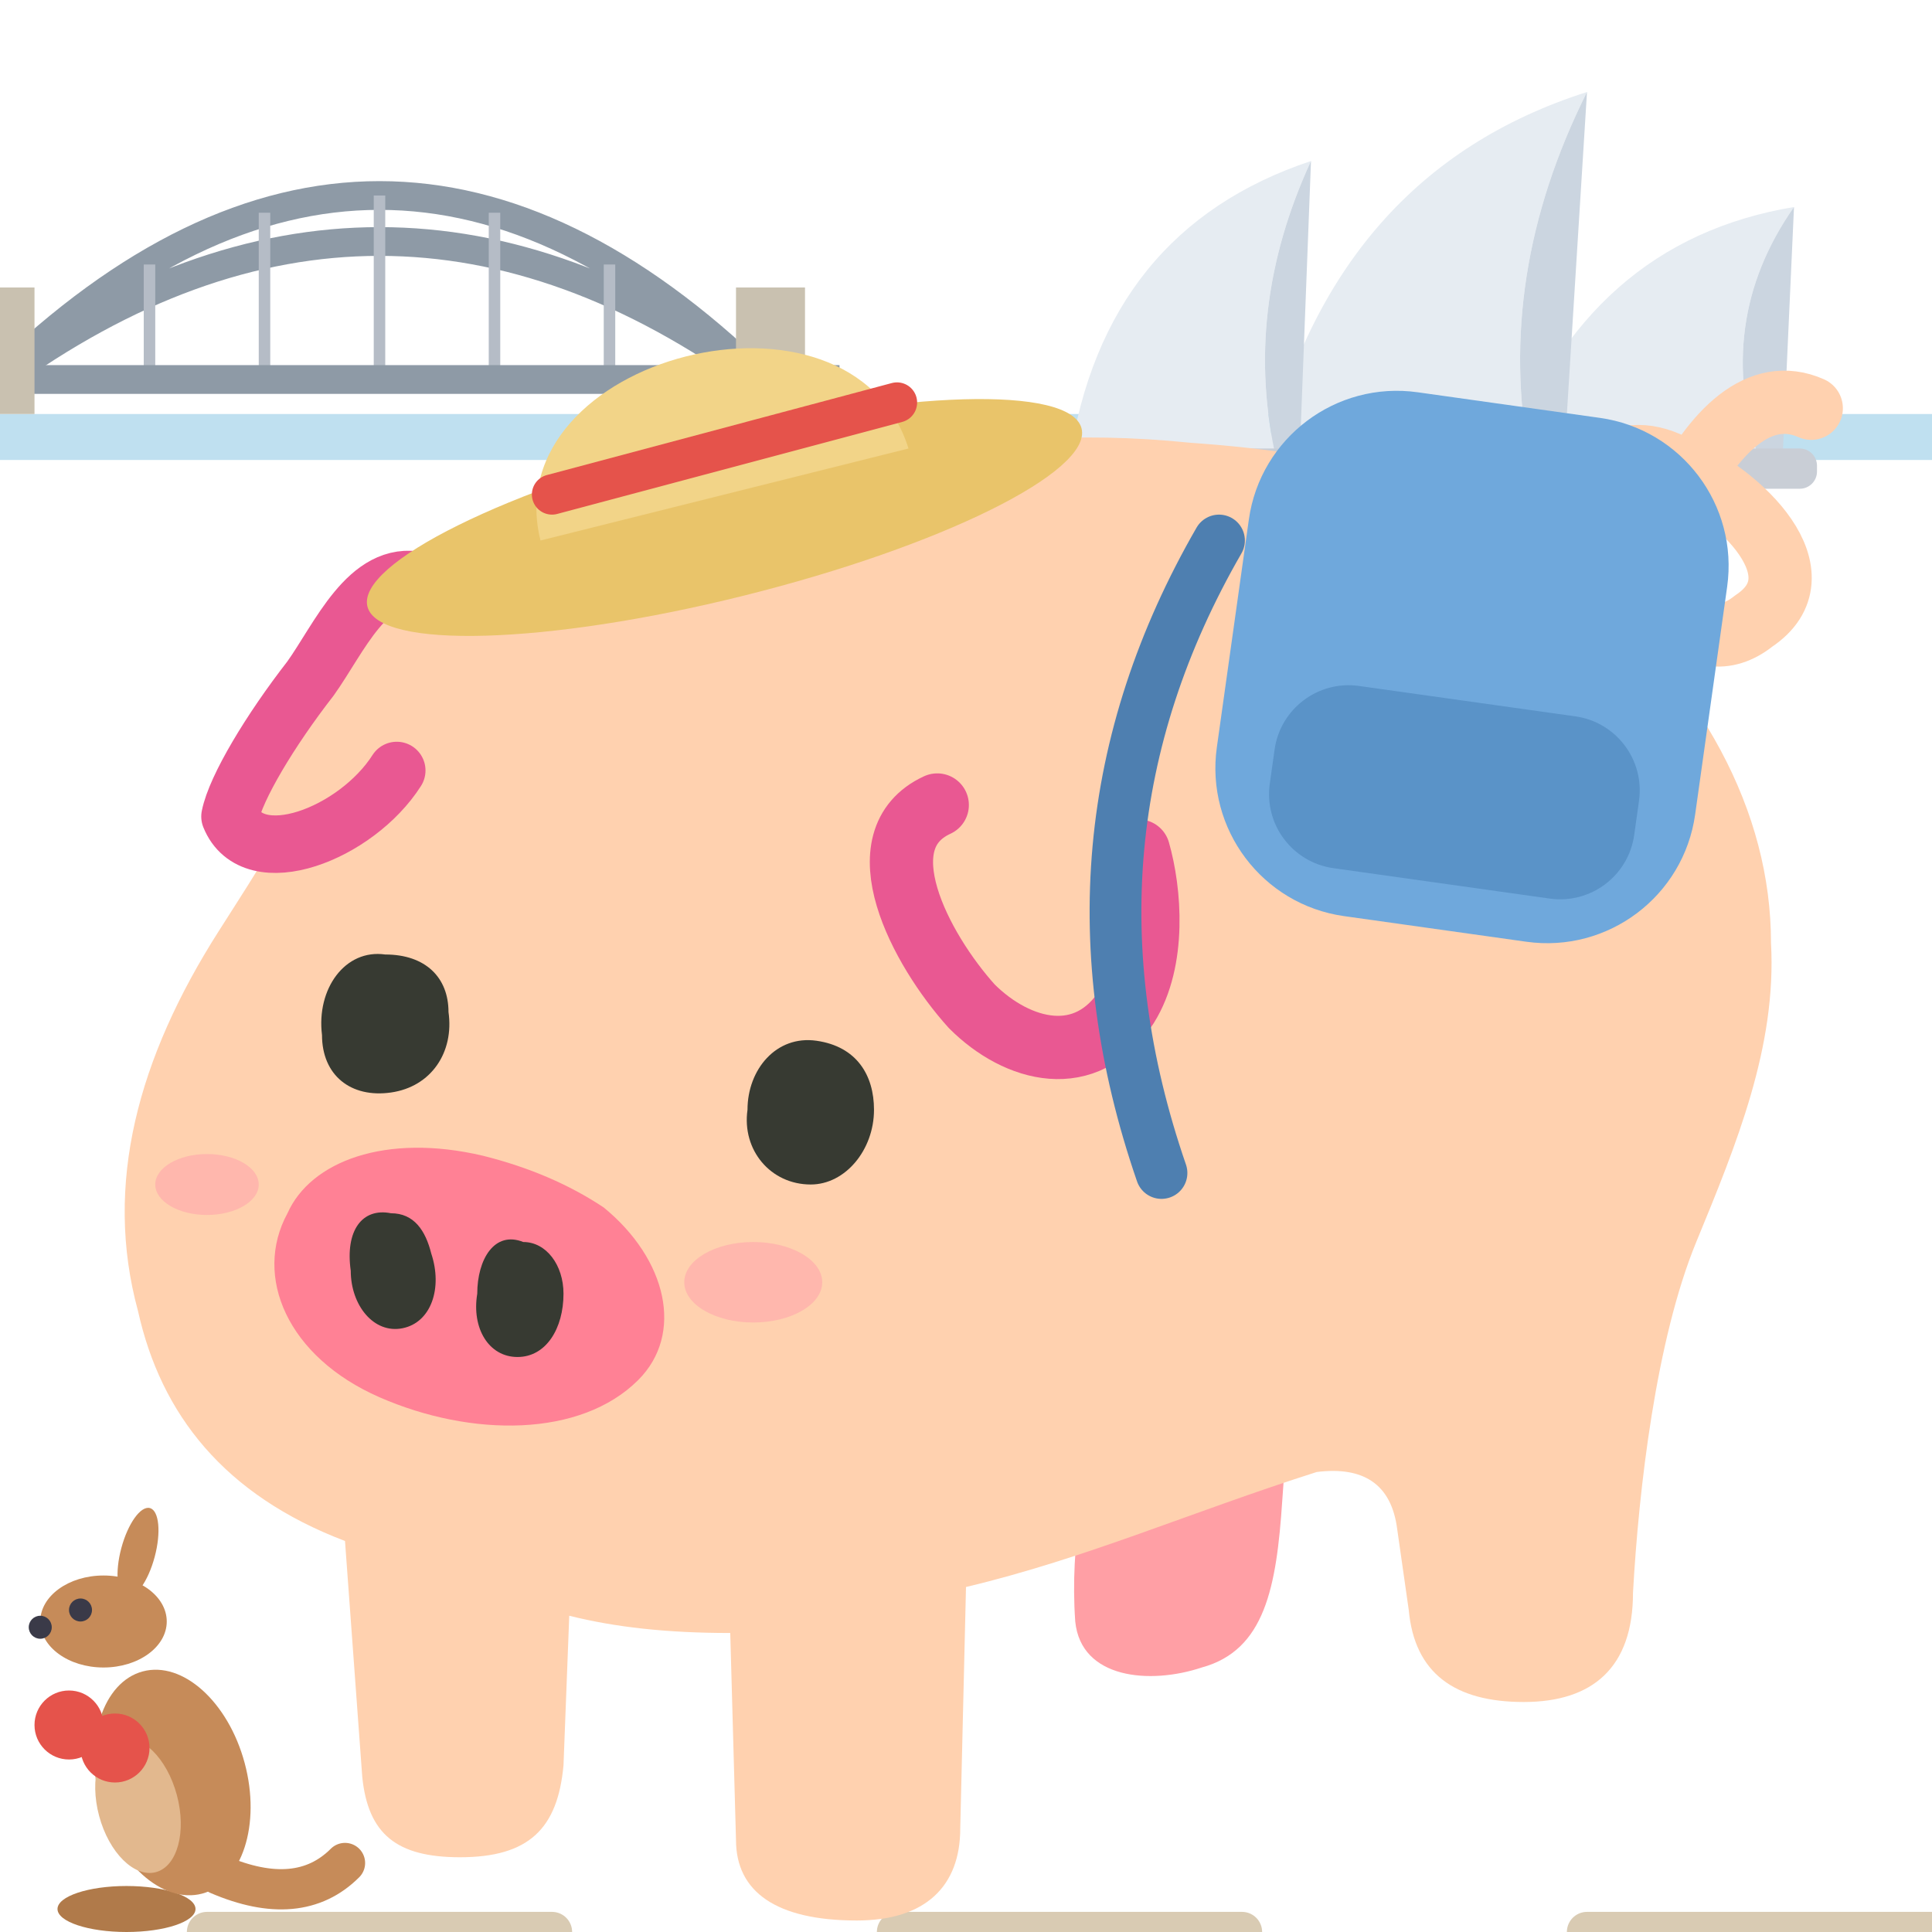
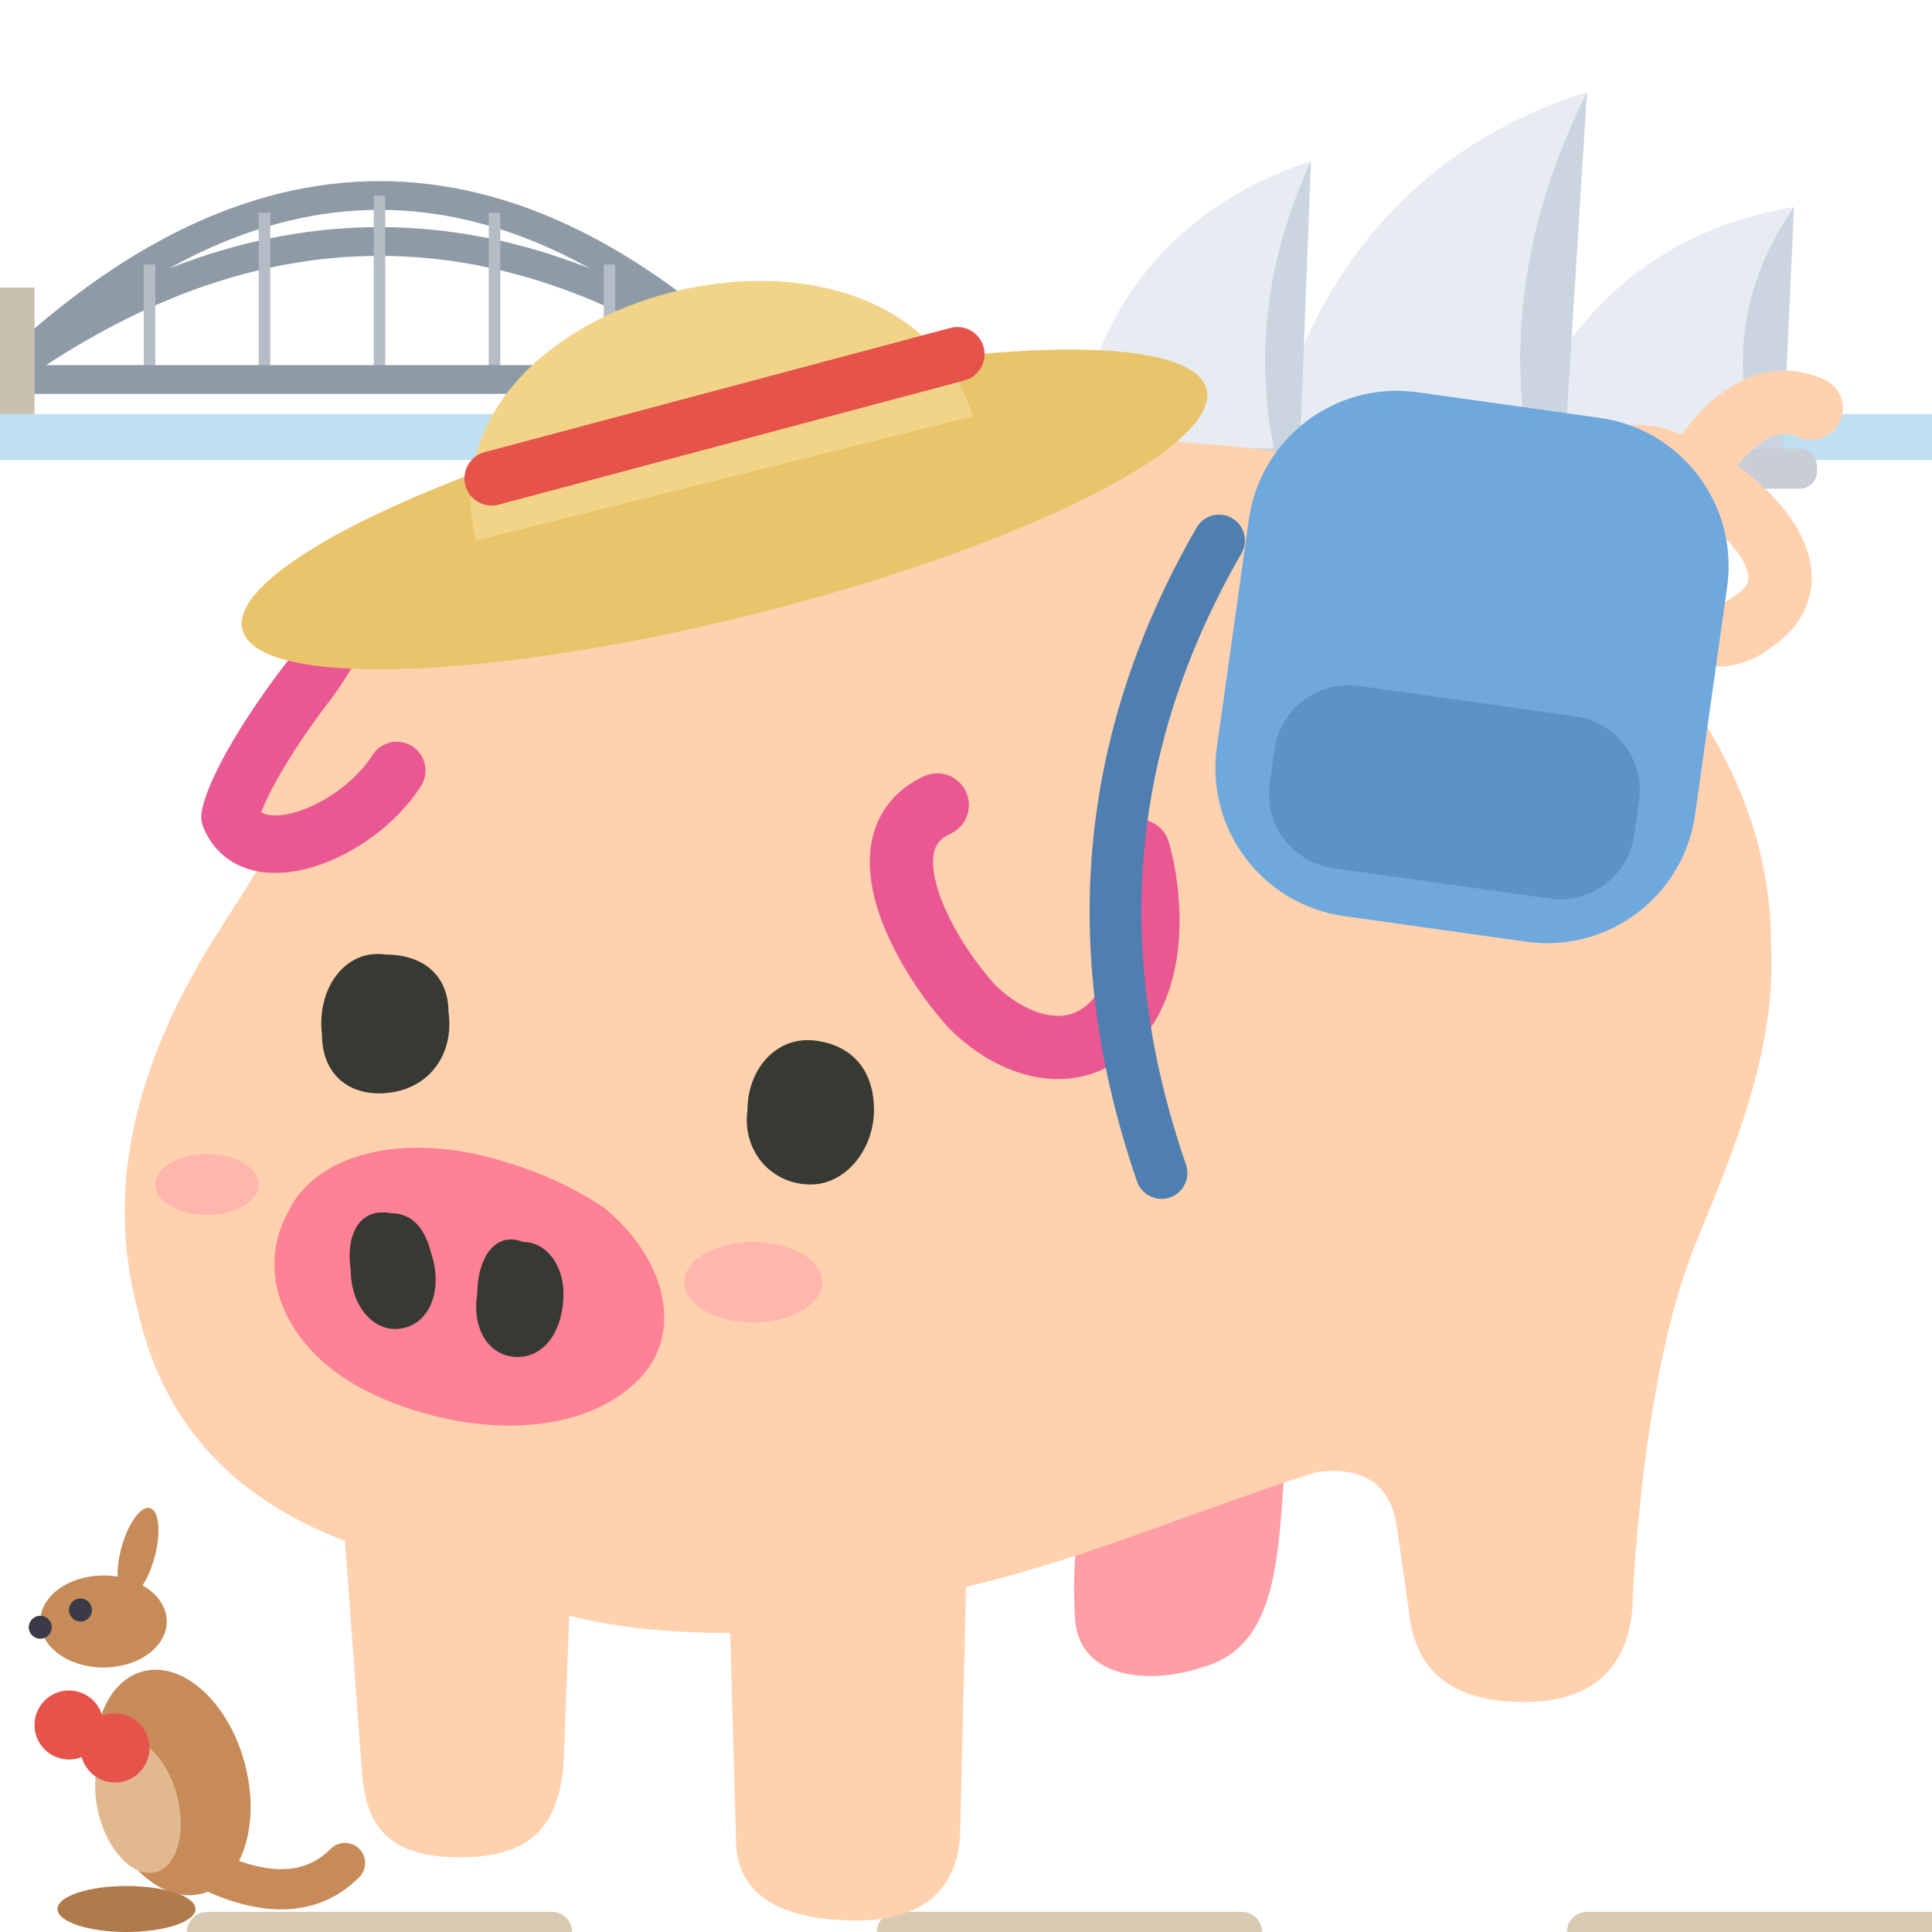
<svg xmlns="http://www.w3.org/2000/svg" viewBox="24 -36 336 336" width="128" height="128" role="img" aria-label="旅行 · 悉尼">
  <style>
    .eye{animation:blink 4.2s infinite;transform-box:fill-box;transform-origin:50% 50%}
    .tail{animation:wag 1.4s ease-in-out infinite;transform-origin:296px 64px}
    .ear2{animation:flick 5.2s ease-in-out infinite;transform-origin:205px 108px}
    @keyframes blink{0%,90%,100%{transform:scaleY(1)}93%{transform:scaleY(.1)}}
    @keyframes wag{50%{transform:rotate(14deg)}}
    @keyframes flick{0%,80%,100%{transform:rotate(0)}85%{transform:rotate(-12deg)}90%{transform:rotate(4deg)}}
    .walk{animation:walk .5s ease-in-out infinite;transform-origin:190px 298px}
    .road{animation:road 1.6s linear infinite}
    .tail{animation-duration:.5s}
    @keyframes walk{0%,100%{transform:translateY(0) rotate(0)}50%{transform:translateY(-8px) rotate(-1.5deg)}}
    @keyframes road{to{transform:translateX(120px)}}
    .roo{animation:hop .7s ease-in-out infinite;transform-origin:50px 298px}
    @keyframes hop{0%,100%{transform:translateY(0) rotate(0)}40%{transform:translateY(-22px) rotate(-6deg)}}
    @media (prefers-reduced-motion:reduce){*{animation:none!important}}
  </style>
  <rect x="24" y="36" width="336" height="8" fill="#BFE0F0" />
  <path d="M24 30Q90 -34 156 30M24 30Q90 -18 156 30" fill="none" stroke="#8E9AA6" stroke-width="5" />
  <path d="M50 30V10M70 30V1M90 30V-2M110 30V1M130 30V10" fill="none" stroke="#B5BCC6" stroke-width="2" />
  <path d="M24 30H170" fill="none" stroke="#8E9AA6" stroke-width="5" />
  <rect x="18" y="14" width="12" height="22" fill="#C9C1B0" />
  <rect x="152" y="14" width="12" height="22" fill="#C9C1B0" />
  <g fill="#E6ECF2">
    <path d="M210 44Q216 4 252 -8Q240 18 246 44Z" />
    <path d="M244 44Q256 -6 300 -20Q284 12 290 44Z" />
    <path d="M286 44Q300 6 336 0Q322 20 330 44Z" />
  </g>
  <g fill="#CBD5E0">
    <path d="M246 44Q240 18 252 -8L250 44Z" />
    <path d="M290 44Q284 12 300 -20L296 44Z" />
    <path d="M330 44Q322 20 336 0L334 44Z" />
  </g>
  <rect x="204" y="42" width="136" height="7" rx="3" fill="#C9CED6" />
  <g class="road">
    <path d="M-60 300H0M60 300H120M180 300H240M300 300H360M420 300H480" fill="none" stroke="#D9CBB3" stroke-width="7" stroke-linecap="round" />
  </g>
  <g class="walk">
    <g class="pig" stroke-linecap="round" stroke-linejoin="round">
      <path fill="#FF9FA5" d="M214 210C213 221 210 232 211 246C212 256 224 257 233 254C244 251 246 240 247 225L248 211Z" />
      <path class="tail" d="M294 62C298 47 305 40 315 45C327 50 341 64 329 72C319 80 309 67 316 51C322 39 330 31 339 35" fill="none" stroke="#FFD1AF" stroke-width="11" />
      <path fill="#FFD1AF" d="M110 70C155 46 192 37 231 41C259 43 279 48 298 64C320 83 332 105 332 128C333 146 326 163 319 180C312 197 309 223 308 241C308 254 301 260 289 260C277 260 270 255 269 244L267 230C266 222 261 219 253 220C231 227 213 235 192 240L191 282C191 292 185 298 173 298C159 298 152 293 152 284L151 248C140 248 131 247 123 245L122 271C121 282 116 287 104 287C93 287 88 283 87 273L84 232C63 224 52 210 48 192C42 170 48 148 62 126C69 115 75 106 80 94C87 79 96 68 110 70Z" />
      <path fill="#FFD1AF" d="M63 107C64 97 75 81 84 68C90 58 102 58 108 66L115 87L90 113Z" />
      <path class="ear1" d="M97 65C88 63 83 75 78 82C71 91 65 101 64 106C68 116 86 109 93 98" fill="none" stroke="#E95892" stroke-width="10" />
      <path class="ear2" d="M187 104C174 110 184 129 193 139C201 147 213 150 220 139C225 131 224 119 222 112" fill="none" stroke="#E95892" stroke-width="11" />
      <path class="eye" fill="#373A32" d="M91 130C84 129 79 136 80 144C80 151 85 155 92 154C99 153 103 147 102 140C102 134 98 130 91 130Z" />
      <path class="eye" fill="#373A32" d="M166 145C159 144 154 150 154 157C153 164 158 170 165 170C171 170 176 164 176 157C176 151 173 146 166 145Z" />
      <g class="snout">
        <path fill="#FF8195" d="M108 165C91 161 78 166 74 175C68 186 74 200 90 207C106 214 125 214 135 204C143 196 140 183 129 174C123 170 116 167 108 165Z" />
        <path fill="#373A32" d="M92 175C87 174 84 178 85 185C85 191 89 196 94 195C99 194 101 188 99 182C98 178 96 175 92 175Z" />
        <path fill="#373A32" d="M115 180C110 178 107 183 107 189C106 195 109 200 114 200C119 200 122 195 122 189C122 184 119 180 115 180Z" />
      </g>
      <ellipse class="blush" cx="155" cy="187" rx="12" ry="7" fill="#FFAFAC" opacity=".75" />
      <ellipse class="blush" cx="60" cy="170" rx="9" ry="5.3" fill="#FFAFAC" opacity=".75" />
      <g class="wear" data-occupies="head" />
      <path d="M236 58Q206 110 226 168" fill="none" stroke="#4E7FB0" stroke-width="9" />
      <rect x="238" y="34" width="84" height="92" rx="26" fill="#6FA8DC" transform="rotate(8 280 80)" />
      <rect x="248" y="86" width="64" height="32" rx="13" fill="#5A93C8" transform="rotate(8 280 80)" />
-       <ellipse cx="150" cy="54" rx="64" ry="14" fill="#E9C46A" transform="rotate(-14 150 54)" />
-       <path d="M118 58C110 26 172 10 182 42Z" fill="#F2D488" />
-       <path d="M120 50L180 34" fill="none" stroke="#E5534B" stroke-width="7" />
+       <g transform="translate(150 58) scale(1.35) translate(-150 -58)">
+         <ellipse cx="150" cy="54" rx="64" ry="14" fill="#E9C46A" transform="rotate(-14 150 54)" />
+         <path d="M118 58C110 26 172 10 182 42Z" fill="#F2D488" />
+         <path d="M120 50L180 34" fill="none" stroke="#E5534B" stroke-width="7" />
+       </g>
    </g>
  </g>
  <g class="roo">
    <path d="M62 290Q76 296 84 288" fill="none" stroke="#C68B59" stroke-width="7" stroke-linecap="round" />
    <ellipse cx="46" cy="296" rx="12" ry="4" fill="#B07A4A" />
    <ellipse cx="54" cy="274" rx="13" ry="20" fill="#C68B59" transform="rotate(-15 54 274)" />
    <ellipse cx="48" cy="278" rx="7" ry="12" fill="#E2B88E" transform="rotate(-15 48 278)" />
    <ellipse cx="48" cy="234" rx="3" ry="8" fill="#C68B59" transform="rotate(15 48 234)" />
    <ellipse cx="42" cy="246" rx="11" ry="8" fill="#C68B59" />
    <circle cx="38" cy="244" r="2" fill="#3A3A48" />
    <circle cx="31" cy="247" r="2" fill="#3A3A48" />
    <circle cx="36" cy="264" r="6" fill="#E5534B" />
    <circle cx="44" cy="268" r="6" fill="#E5534B" />
  </g>
</svg>
